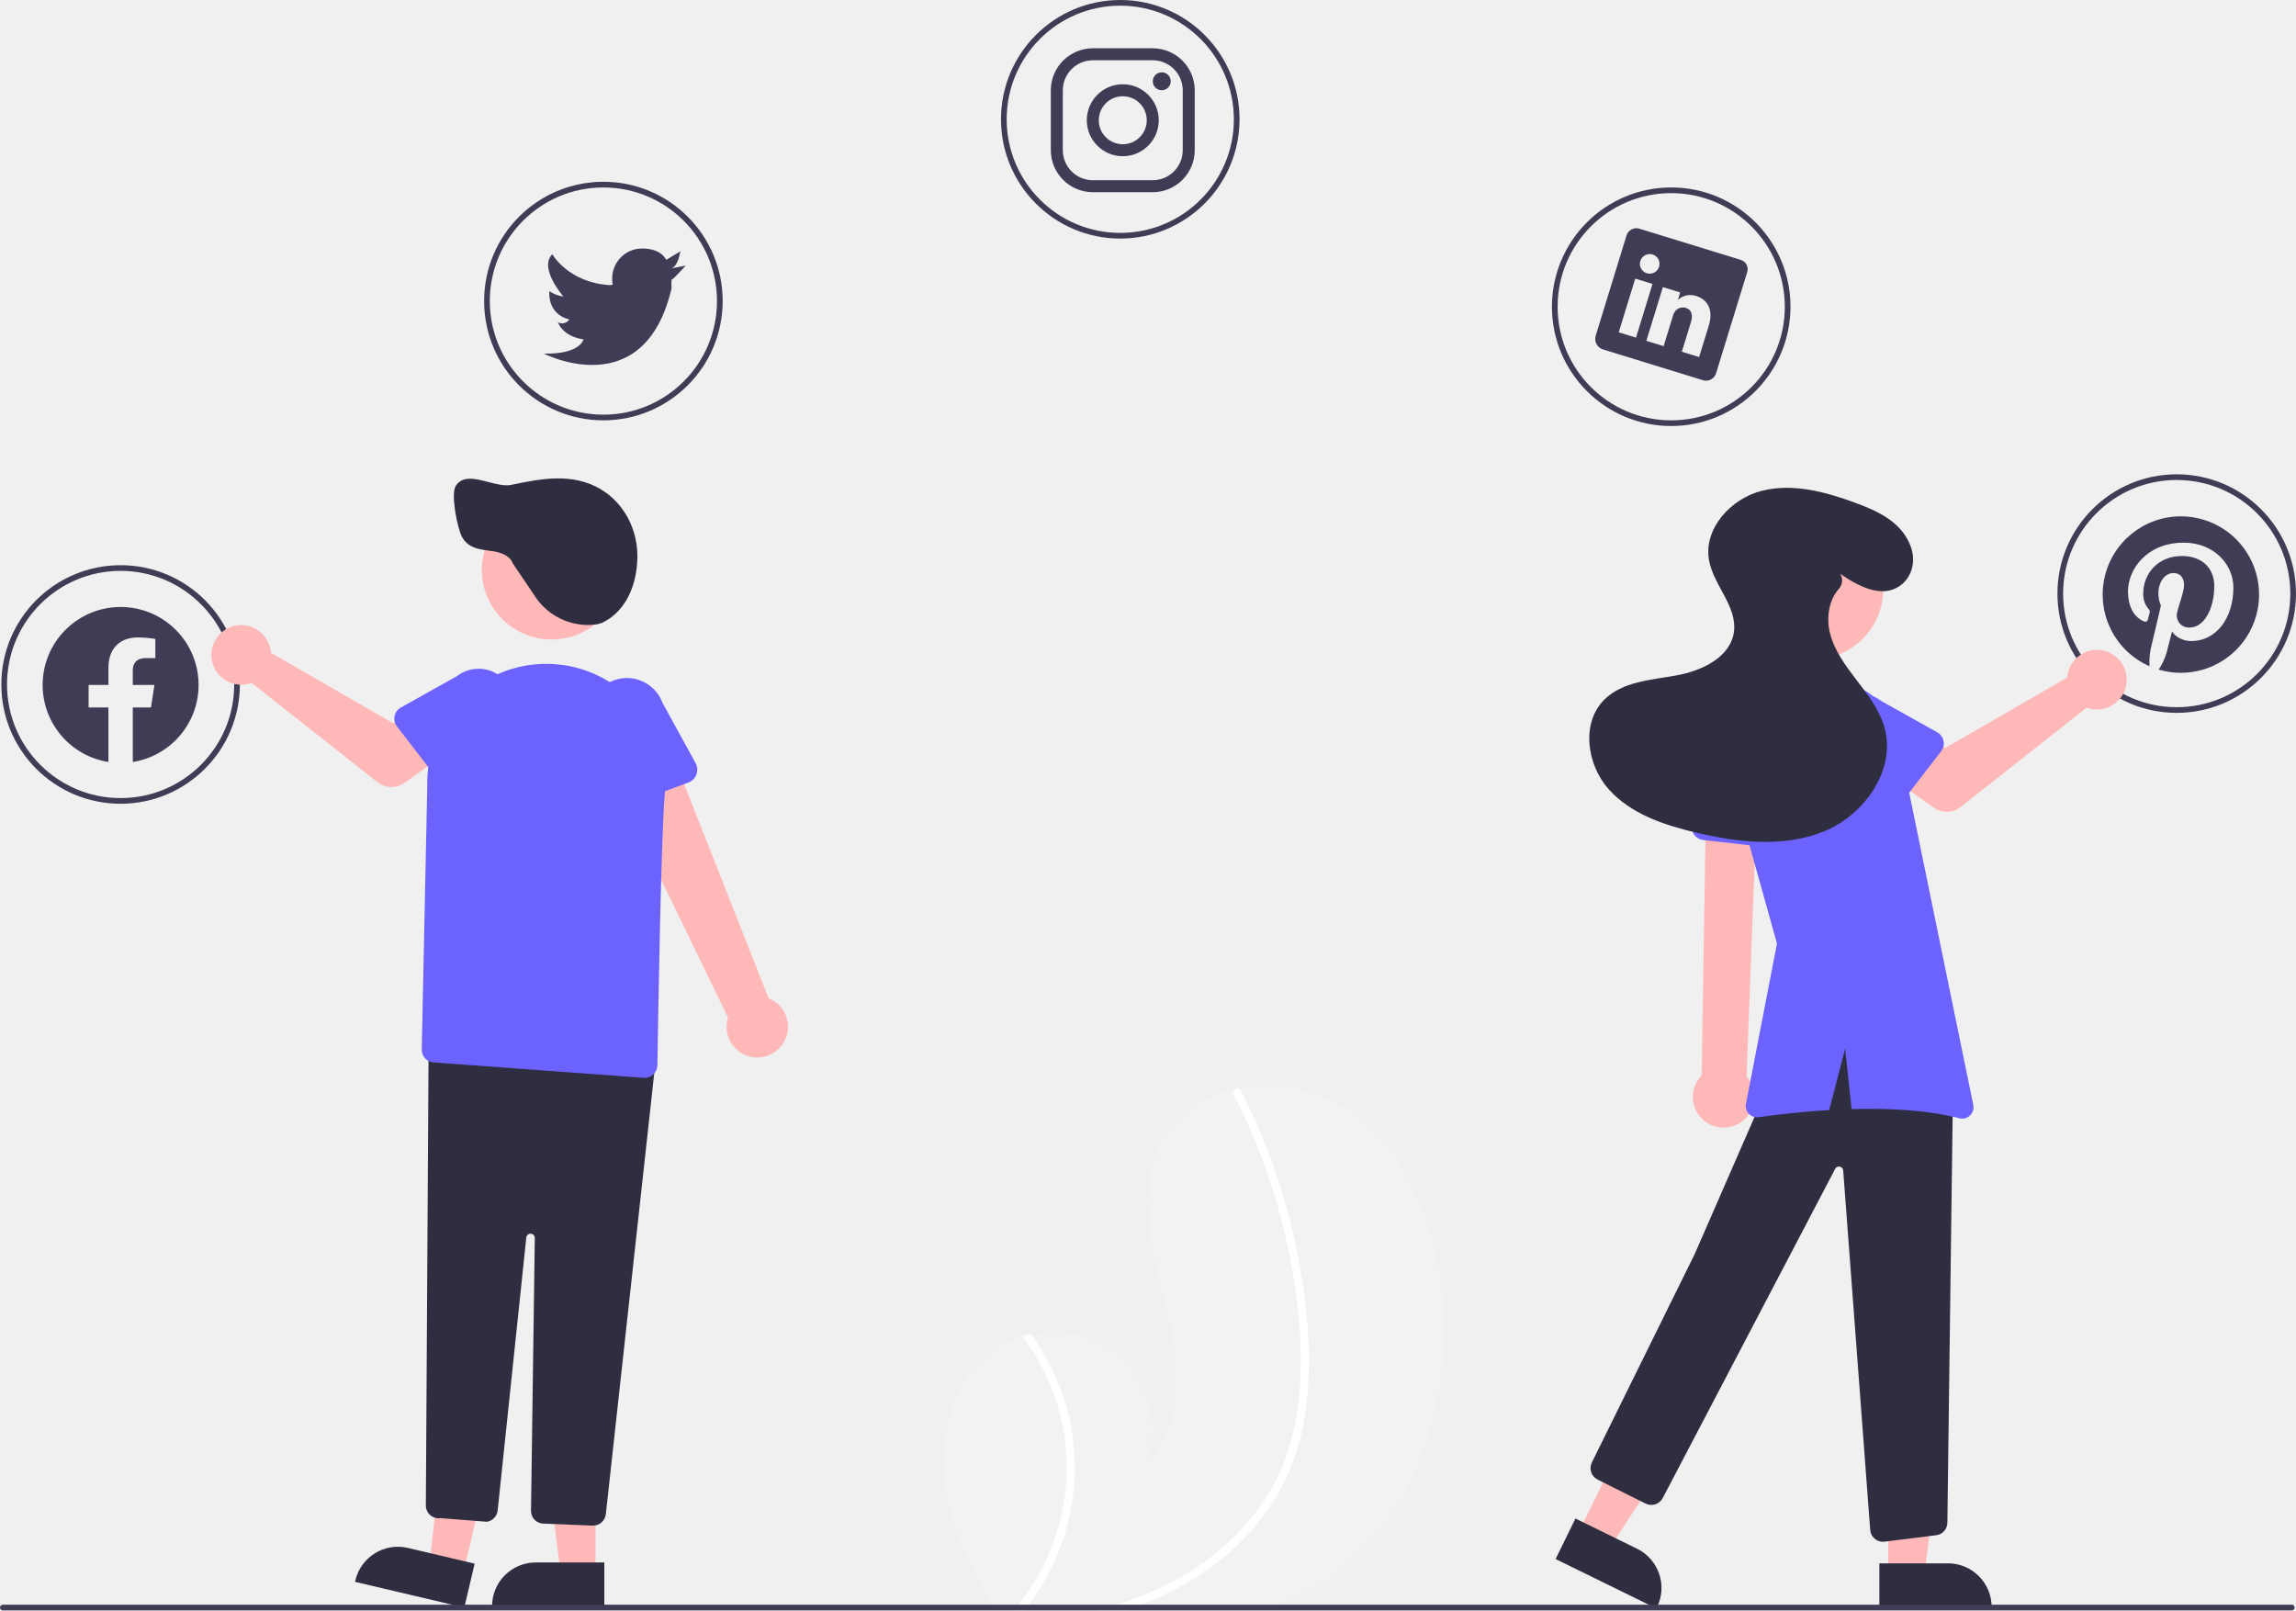
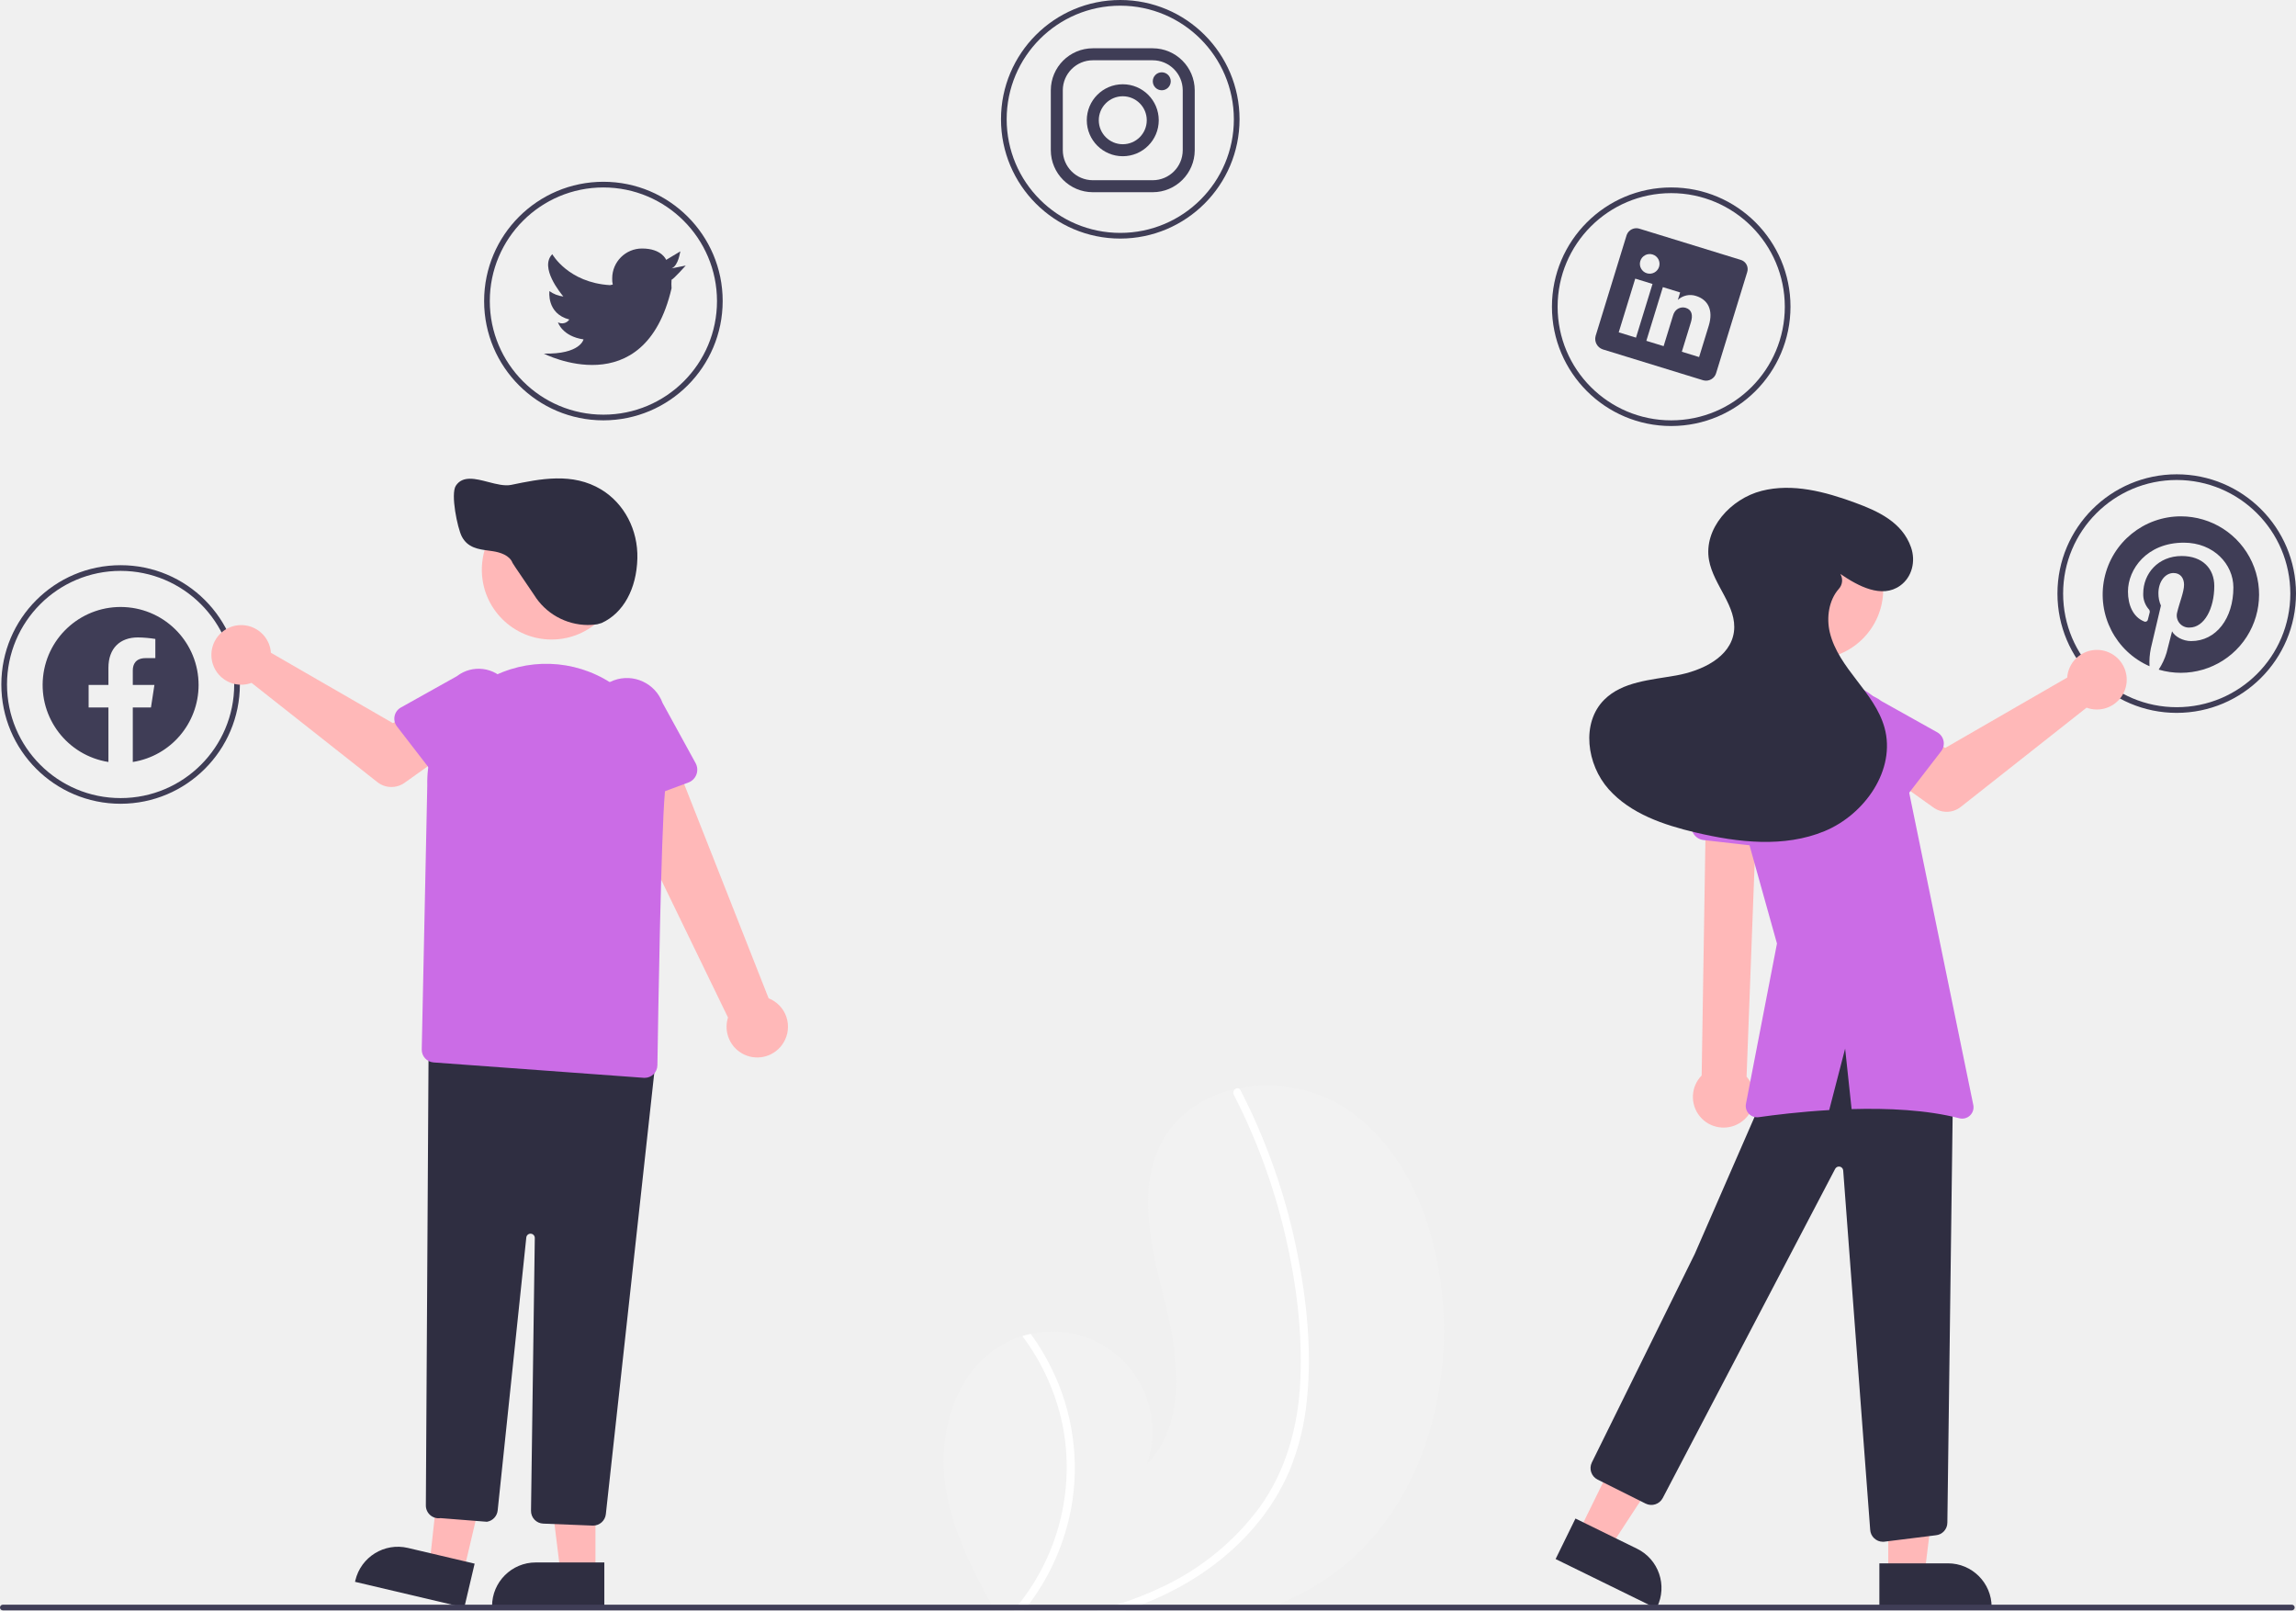
<svg xmlns="http://www.w3.org/2000/svg" id="ae72d77f-f397-4021-826a-c0dbbd2dad22" data-name="Layer 1" width="808.47" height="567" viewBox="0 0 808.47 567">
  <path d="M664.875,720.92a90.428,90.428,0,0,1-19.39,10.58c-1.8.72-3.61,1.39-5.45,2H546.105c-.38-.66-.75-1.33-1.13-2-7.62-13.64-14.53-27.81-16.49-43.22-2.35-18.5,4.24-39.45,20.53-48.54a32.585,32.585,0,0,1,6.74-2.82c.97-.3,1.96-.54,2.96-.75a35.216,35.216,0,0,1,40.95,45.78c13.81-14.16,11.23-37.12,6.47-56.31-4.77-19.19-10.55-40.55-.84-57.79,5.39-9.59,14.88-15.54,25.52-17.94.33-.07.66-.14.98-.2a51.406,51.406,0,0,1,36.93,6.47c20.36,12.82,30.81,37.15,34.2,60.97C708.395,655.49,696.295,698.27,664.875,720.92Z" transform="translate(-195.7651 -166.5)" fill="#f2f2f2" />
  <path d="M566.085,648.39a79.151,79.151,0,0,1,6.84,49.29,81.305,81.305,0,0,1-14.96,33.82c-.51.68-1.03,1.35-1.56,2h-3.71c.57-.65,1.13-1.32,1.66-2a77.294,77.294,0,0,0,15.94-61.25,78.028,78.028,0,0,0-14.54-33.33c.97-.3,1.96-.54,2.96-.75A79.959,79.959,0,0,1,566.085,648.39Z" transform="translate(-195.7651 -166.5)" fill="#fff" />
  <path d="M655.945,659.46a87.389,87.389,0,0,1-6.03,24.62,75.879,75.879,0,0,1-11.78,19.24c-9.93,11.95-23.07,20.94-37.34,26.92q-1.56.66-3.15,1.26c-1.84.72-3.7,1.38-5.57,2H581.945c2.39-.6,4.77-1.27,7.12-2a118.811,118.811,0,0,0,16.31-6.43,90.565,90.565,0,0,0,33.88-27.79c9.49-13.1,13.68-28.85,14.4-44.86.76-17.13-1.47-34.57-5.38-51.24a214.82,214.82,0,0,0-18.07-49.23,1.545,1.545,0,0,1,.61-2.04,1.336,1.336,0,0,1,.98-.2,1.145,1.145,0,0,1,.76.64c.99,1.93,1.96,3.86,2.89,5.81a218.027,218.027,0,0,1,17.03,51.08C655.905,624.28,657.745,642.11,655.945,659.46Z" transform="translate(-195.7651 -166.5)" fill="#fff" />
  <path d="M238.235,449.5a42,42,0,1,1,42-42A42.048,42.048,0,0,1,238.235,449.5Zm0-82a40,40,0,1,0,40,40A40.045,40.045,0,0,0,238.235,367.5Z" transform="translate(-195.7651 -166.5)" fill="#3f3d56" />
  <path d="M408.235,314.5a42,42,0,1,1,42-42A42.048,42.048,0,0,1,408.235,314.5Zm0-82a40,40,0,1,0,40,40A40.045,40.045,0,0,0,408.235,232.5Z" transform="translate(-195.7651 -166.5)" fill="#3f3d56" />
  <path d="M590.235,250.5a42,42,0,1,1,42-42A42.048,42.048,0,0,1,590.235,250.5Zm0-82a40,40,0,1,0,40,40A40.045,40.045,0,0,0,590.235,168.5Z" transform="translate(-195.7651 -166.5)" fill="#3f3d56" />
  <path d="M784.235,316.5a42,42,0,1,1,42-42A42.048,42.048,0,0,1,784.235,316.5Zm0-82a40,40,0,1,0,40,40A40.045,40.045,0,0,0,784.235,234.5Z" transform="translate(-195.7651 -166.5)" fill="#3f3d56" />
  <path d="M962.235,417.5a42,42,0,1,1,42-42A42.048,42.048,0,0,1,962.235,417.5Zm0-82a40,40,0,1,0,40,40A40.045,40.045,0,0,0,962.235,335.5Z" transform="translate(-195.7651 -166.5)" fill="#3f3d56" />
  <path d="M432.235,260.998l5-1s-4.2,4.7-5,5h0a20.124,20.124,0,0,0,0,3c-9.6,41.2-45,23-45,23,12.9.3,14-5,14-5-7.5-1.1-9-6-9-6a3.09,3.09,0,0,0,4-1c-8.1-2.1-7-10-7-10a10.4,10.4,0,0,0,4.9,1.9c-.9-1.1-8.5-10.2-3.9-14.9,0,0,5.6,10,20.3,10.9l1-.2a7.85,7.85,0,0,1-.2-2.2,10.5,10.5,0,0,1,10.5-10.5c7,0,8.5,4,8.5,4l5-3C435.235,254.998,434.735,259.998,432.235,260.998Z" transform="translate(-195.7651 -166.5)" fill="#3f3d56" />
  <polygon points="555.799 539.633 566.808 545.029 592.86 505.136 576.613 497.172 555.799 539.633" fill="#ffb8b8" />
  <path d="M750.518,701.163l21.679,10.627.001 0a15.386,15.386,0,0,1,7.043,20.588l-.22.449-35.495-17.399Z" transform="translate(-195.7651 -166.5)" fill="#2f2e41" />
  <polygon points="664.893 558.443 677.153 558.442 682.985 511.155 664.891 511.155 664.893 558.443" fill="#ffb8b8" />
  <path d="M857.531,716.94l24.144-.001h.001A15.386,15.386,0,0,1,897.062,732.326v.5l-39.531.001Z" transform="translate(-195.7651 -166.5)" fill="#2f2e41" />
  <circle cx="638.559" cy="207.528" r="24.561" fill="#ffb8b8" />
  <path d="M858.782,709.346a4.5,4.5,0,0,1-4.49-4.304l-9.494-126.361a1.5,1.5,0,0,0-2.828-.647L781.238,693.976a4.523,4.523,0,0,1-5.999,1.937l-16.93-8.465a4.509,4.509,0,0,1-2.023-6.016L792.525,608l24.003-55.005c9.265-18.249,19.103-27.653,30.076-28.75,11.258-1.124,23.281,6.617,36.762,23.667l.11.139-.002.177-2,154.357a4.479,4.479,0,0,1-4.08,4.474l-18.171,2.266Q859.001,709.346,858.782,709.346Z" transform="translate(-195.7651 -166.5)" fill="#2f2e41" />
  <path d="M808.401,561.878A10.743,10.743,0,0,0,810.77,545.577l3.704-97.855-18,2.243-1.518,95.199a10.801,10.801,0,0,0,13.446,16.714Z" transform="translate(-195.7651 -166.5)" fill="#ffb8b8" />
-   <path d="M819.788,465.022,795.616,462.275a4.817,4.817,0,0,1-4.111-6.025l6.241-23.438a13.377,13.377,0,0,1,26.575,3.099l.826,24.162a4.817,4.817,0,0,1-5.358,4.949Z" transform="translate(-195.7651 -166.5)" fill="#6c63ff" />
+   <path d="M819.788,465.022,795.616,462.275a4.817,4.817,0,0,1-4.111-6.025l6.241-23.438a13.377,13.377,0,0,1,26.575,3.099l.826,24.162a4.817,4.817,0,0,1-5.358,4.949Z" transform="translate(-195.7651 -166.5)" fill="#CB6CE6" />
  <path d="M923.914,403.422a10.527,10.527,0,0,0-.239,1.64l-42.957,24.782L870.276,423.833l-11.131,14.572,17.45,12.438a8,8,0,0,0,9.598-.234l44.297-34.946a10.497,10.497,0,1,0-6.576-12.241Z" transform="translate(-195.7651 -166.5)" fill="#ffb8b8" />
-   <path d="M879.281,431.018l-13.884,17.994a4.5,4.5,0,0,1-6.804.373l-15.717-16.321A12.497,12.497,0,0,1,858.203,413.319l19.713,11.023a4.5,4.5,0,0,1,1.365,6.676Z" transform="translate(-195.7651 -166.5)" fill="#6c63ff" />
-   <path d="M890.607,555.563,863.953,425.734a24.345,24.345,0,0,0-27.85-19.118l-8.889,1.482a23.838,23.838,0,0,0-15.479,9.658h0a33.29,33.29,0,0,0-4.973,28.31l14.712,52.655-10.918,56.412a3.996,3.996,0,0,0,4.487,4.72c5.466-.782,14.477-1.898,24.825-2.507l5.606-21.626,2.28,21.282c12.712-.356,26.512.267,37.896,3.225A4.003,4.003,0,0,0,890.607,555.563Z" transform="translate(-195.7651 -166.5)" fill="#6c63ff" />
+   <path d="M879.281,431.018l-13.884,17.994a4.5,4.5,0,0,1-6.804.373l-15.717-16.321A12.497,12.497,0,0,1,858.203,413.319l19.713,11.023a4.5,4.5,0,0,1,1.365,6.676Z" transform="translate(-195.7651 -166.5)" fill="#CB6CE6" />
+   <path d="M890.607,555.563,863.953,425.734a24.345,24.345,0,0,0-27.85-19.118l-8.889,1.482a23.838,23.838,0,0,0-15.479,9.658h0a33.29,33.29,0,0,0-4.973,28.31l14.712,52.655-10.918,56.412a3.996,3.996,0,0,0,4.487,4.72c5.466-.782,14.477-1.898,24.825-2.507l5.606-21.626,2.28,21.282c12.712-.356,26.512.267,37.896,3.225A4.003,4.003,0,0,0,890.607,555.563Z" transform="translate(-195.7651 -166.5)" fill="#CB6CE6" />
  <path d="M843.775,368.564c6.313,4.321,14.601,8.762,21.049,4.161,4.234-3.021,5.567-8.615,3.851-13.525-3.087-8.829-11.569-12.715-19.681-15.695-10.544-3.873-22.026-6.954-32.911-4.181s-20.506,13.313-18.541,24.373c1.58,8.894,9.97,16.295,8.779,25.25-1.199,9.012-11.334,13.756-20.281,15.367s-18.96,2.128-25.391,8.555c-8.203,8.199-6.155,22.853,1.564,31.51s19.367,12.58,30.654,15.248c14.955,3.534,31.129,5.392,45.332-.474s25.256-21.654,21.141-36.46c-1.738-6.254-5.832-11.539-9.789-16.685s-7.963-10.526-9.472-16.839c-1.258-5.261-.327-11.369,3.162-15.315a4.437,4.437,0,0,0,.594-5.186Z" transform="translate(-195.7651 -166.5)" fill="#2f2e41" />
  <path d="M601.674,187.723a10.59,10.59,0,0,1,10.558,10.559V219.396a10.59,10.59,0,0,1-10.558,10.558H580.559a10.59,10.59,0,0,1-10.559-10.558V198.281a10.59,10.59,0,0,1,10.559-10.559h21.115m0-4.223H580.559a14.824,14.824,0,0,0-14.781,14.781V219.396a14.824,14.824,0,0,0,14.781,14.781h21.115A14.824,14.824,0,0,0,616.455,219.396V198.281A14.824,14.824,0,0,0,601.674,183.5Z" transform="translate(-195.7651 -166.5)" fill="#3f3d56" />
  <path d="M604.841,198.281a3.161,3.161,0,1,1,.014,0Q604.848,198.281,604.841,198.281Z" transform="translate(-195.7651 -166.5)" fill="#3f3d56" />
  <path d="M591.117,200.392a8.447,8.447,0,1,1-8.447,8.447,8.447,8.447,0,0,1,8.447-8.447m0-4.223A12.669,12.669,0,1,0,603.786,208.839,12.669,12.669,0,0,0,591.117,196.169Z" transform="translate(-195.7651 -166.5)" fill="#3f3d56" />
  <polygon points="163.168 553.731 151.235 550.919 156.4 503.554 174.012 507.704 163.168 553.731" fill="#ffb8b8" />
  <path d="M359.251,732.515l-38.477-9.065.115-.487a15.386,15.386,0,0,1,18.504-11.448l.001 0,23.5,5.537Z" transform="translate(-195.7651 -166.5)" fill="#2f2e41" />
  <polygon points="209.67 554.131 197.41 554.131 191.578 506.843 209.672 506.844 209.67 554.131" fill="#ffb8b8" />
  <path d="M408.561,732.515l-39.531-.001v-.5a15.386,15.386,0,0,1,15.386-15.386h.001l24.144.001Z" transform="translate(-195.7651 -166.5)" fill="#2f2e41" />
  <path d="M471.649,533.616a10.743,10.743,0,0,0-5.235-15.619L430.52,426.974l-19.97,12.123,41.562,85.661a10.801,10.801,0,0,0,19.537,8.858Z" transform="translate(-195.7651 -166.5)" fill="#ffb8b8" />
-   <path d="M438.148,442.027l-22.815,8.445a4.817,4.817,0,0,1-6.386-3.525l-4.996-23.734a13.377,13.377,0,0,1,25.118-9.214L440.7,435.194a4.817,4.817,0,0,1-2.551,6.833Z" transform="translate(-195.7651 -166.5)" fill="#6c63ff" />
+   <path d="M438.148,442.027l-22.815,8.445a4.817,4.817,0,0,1-6.386-3.525l-4.996-23.734a13.377,13.377,0,0,1,25.118-9.214L440.7,435.194a4.817,4.817,0,0,1-2.551,6.833Z" transform="translate(-195.7651 -166.5)" fill="#CB6CE6" />
  <path d="M404.621,703.655q-.09,0-.18-.003l-17.377-.695a4.474,4.474,0,0,1-4.32-4.559l1.333-96a1.5,1.5,0,0,0-2.992-.178l-10.081,96.105a4.514,4.514,0,0,1-3.736,3.97l-.06.01-16.314-1.282A4.5,4.5,0,0,1,345.717,696.549l.975-162.779,80.051,5.066L409.093,699.647A4.515,4.515,0,0,1,404.621,703.655Z" transform="translate(-195.7651 -166.5)" fill="#2f2e41" />
  <circle cx="194.223" cy="200.609" r="24.561" fill="#ffb8b8" />
-   <path d="M422.763,546.003q-.169,0-.34-.012l-73.984-5.413a4.499,4.499,0,0,1-4.171-4.583l1.951-92.904a41.909,41.909,0,1,1,83.639,2.786c-1.294,14.318-2.323,76.87-2.607,95.7a4.495,4.495,0,0,1-4.488,4.426Z" transform="translate(-195.7651 -166.5)" fill="#6c63ff" />
+   <path d="M422.763,546.003q-.169,0-.34-.012l-73.984-5.413a4.499,4.499,0,0,1-4.171-4.583l1.951-92.904a41.909,41.909,0,1,1,83.639,2.786c-1.294,14.318-2.323,76.87-2.607,95.7a4.495,4.495,0,0,1-4.488,4.426Z" transform="translate(-195.7651 -166.5)" fill="#CB6CE6" />
  <path d="M290.918,394.692a10.527,10.527,0,0,1,.239,1.64l42.957,24.782,10.441-6.011,11.131,14.572-17.45,12.438a8,8,0,0,1-9.598-.234L284.342,406.933a10.497,10.497,0,1,1,6.576-12.241Z" transform="translate(-195.7651 -166.5)" fill="#ffb8b8" />
-   <path d="M334.705,418.637a4.495,4.495,0,0,1,2.211-3.025l19.713-11.023A12.497,12.497,0,0,1,371.956,424.333l-15.717,16.321a4.5,4.5,0,0,1-6.804-.373l-13.884-17.994A4.495,4.495,0,0,1,334.705,418.637Z" transform="translate(-195.7651 -166.5)" fill="#6c63ff" />
+   <path d="M334.705,418.637a4.495,4.495,0,0,1,2.211-3.025l19.713-11.023A12.497,12.497,0,0,1,371.956,424.333l-15.717,16.321a4.5,4.5,0,0,1-6.804-.373l-13.884-17.994A4.495,4.495,0,0,1,334.705,418.637Z" transform="translate(-195.7651 -166.5)" fill="#CB6CE6" />
  <path d="M402.681,386.554a22.371,22.371,0,0,1-18.848-10.584c-.216-.339-1.398-2.075-2.767-4.085-3.847-5.648-4.749-6.992-4.825-7.189-1.041-2.686-4.345-3.723-6.933-4.12-.483-.074-.973-.14-1.464-.206-3.646-.488-7.415-.993-9.482-5-1.516-2.94-3.995-14.914-2.091-17.84,2.387-3.67,6.971-2.479,11.404-1.325,2.836.736,5.769,1.499,8.106,1.013,10.129-2.107,21.61-4.496,31.749,1.679,8.07,4.913,12.923,14.192,12.667,24.217-.275,10.765-4.97,19.262-12.559,22.73l-1.58.46-.889.109A21.991,21.991,0,0,1,402.681,386.554Z" transform="translate(-195.7651 -166.5)" fill="#2f2e41" />
  <path d="M963.706,348.299a27.544,27.544,0,0,0-11.054,52.772,24.391,24.391,0,0,1,.48-6.32c.529-2.238,3.541-15.013,3.541-15.013a10.515,10.515,0,0,1-.885-4.353c0-4.082,2.361-7.131,5.312-7.131,2.508,0,3.713,1.881,3.713,4.131,0,2.521-1.611,6.283-2.434,9.775a4.258,4.258,0,0,0,4.353,5.299c5.213,0,8.73-6.701,8.73-14.644,0-6.037-4.07-10.549-11.459-10.549-8.349,0-13.562,6.234-13.562,13.193a7.939,7.939,0,0,0,1.82,5.398,1.346,1.346,0,0,1,.393,1.537c-.135.504-.43,1.721-.566,2.213a.946.946,0,0,1-1.377.689c-3.848-1.574-5.644-5.779-5.644-10.525,0-7.82,6.603-17.201,19.685-17.201,10.513,0,17.435,7.611,17.435,15.775,0,10.808-6.012,18.873-14.865,18.873-2.975,0-5.767-1.611-6.726-3.43,0,0-1.598,6.344-1.943,7.574a22.892,22.892,0,0,1-2.766,5.902,27.546,27.546,0,1,0,7.82-53.964Z" transform="translate(-195.7651 -166.5)" fill="#3f3d56" />
  <path d="M808.612,257.967l-35.424-10.899a3.622,3.622,0,0,0-4.644,2.19l-10.923,35.503a3.907,3.907,0,0,0,2.508,4.753l35.414,10.895a3.709,3.709,0,0,0,4.524-2.59l10.923-35.503A3.405,3.405,0,0,0,808.612,257.967Zm-36.779,27.414-6.081-1.871,5.817-18.906,6.081,1.871Zm3.871-22.652-.044-.013a3.459,3.459,0,1,1,.044.013Zm18.352,29.489-6.081-1.871,3.18-10.338c.762-2.477.398-4.441-1.802-5.118a3.479,3.479,0,0,0-3.809,1.285,4.286,4.286,0,0,0-.67,1.428l-3.313,10.769-6.081-1.871,5.817-18.906,6.081,1.871-.809,2.631a6.442,6.442,0,0,1,6.429-1.386c3.992,1.228,6.202,4.788,4.457,10.461Z" transform="translate(-195.7651 -166.5)" fill="#3f3d56" />
  <path d="M265.691,407.665a27.456,27.456,0,1,0-31.746,27.124v-19.185h-6.973v-7.939h6.973v-6.05c0-6.88,4.1-10.683,10.371-10.683a42.193,42.193,0,0,1,6.147.537v6.757h-3.464c-3.409,0-4.475,2.116-4.475,4.29v5.15h7.614l-1.216,7.939h-6.398v19.186a27.464,27.464,0,0,0,23.167-27.126Z" transform="translate(-195.7651 -166.5)" fill="#3f3d56" fill-rule="evenodd" />
  <path d="M1003.765,732.5a1.003,1.003,0,0,1-1,1h-806a1,1,0,1,1,0-2h806A1.003,1.003,0,0,1,1003.765,732.5Z" transform="translate(-195.7651 -166.5)" fill="#3f3d56" />
</svg>
